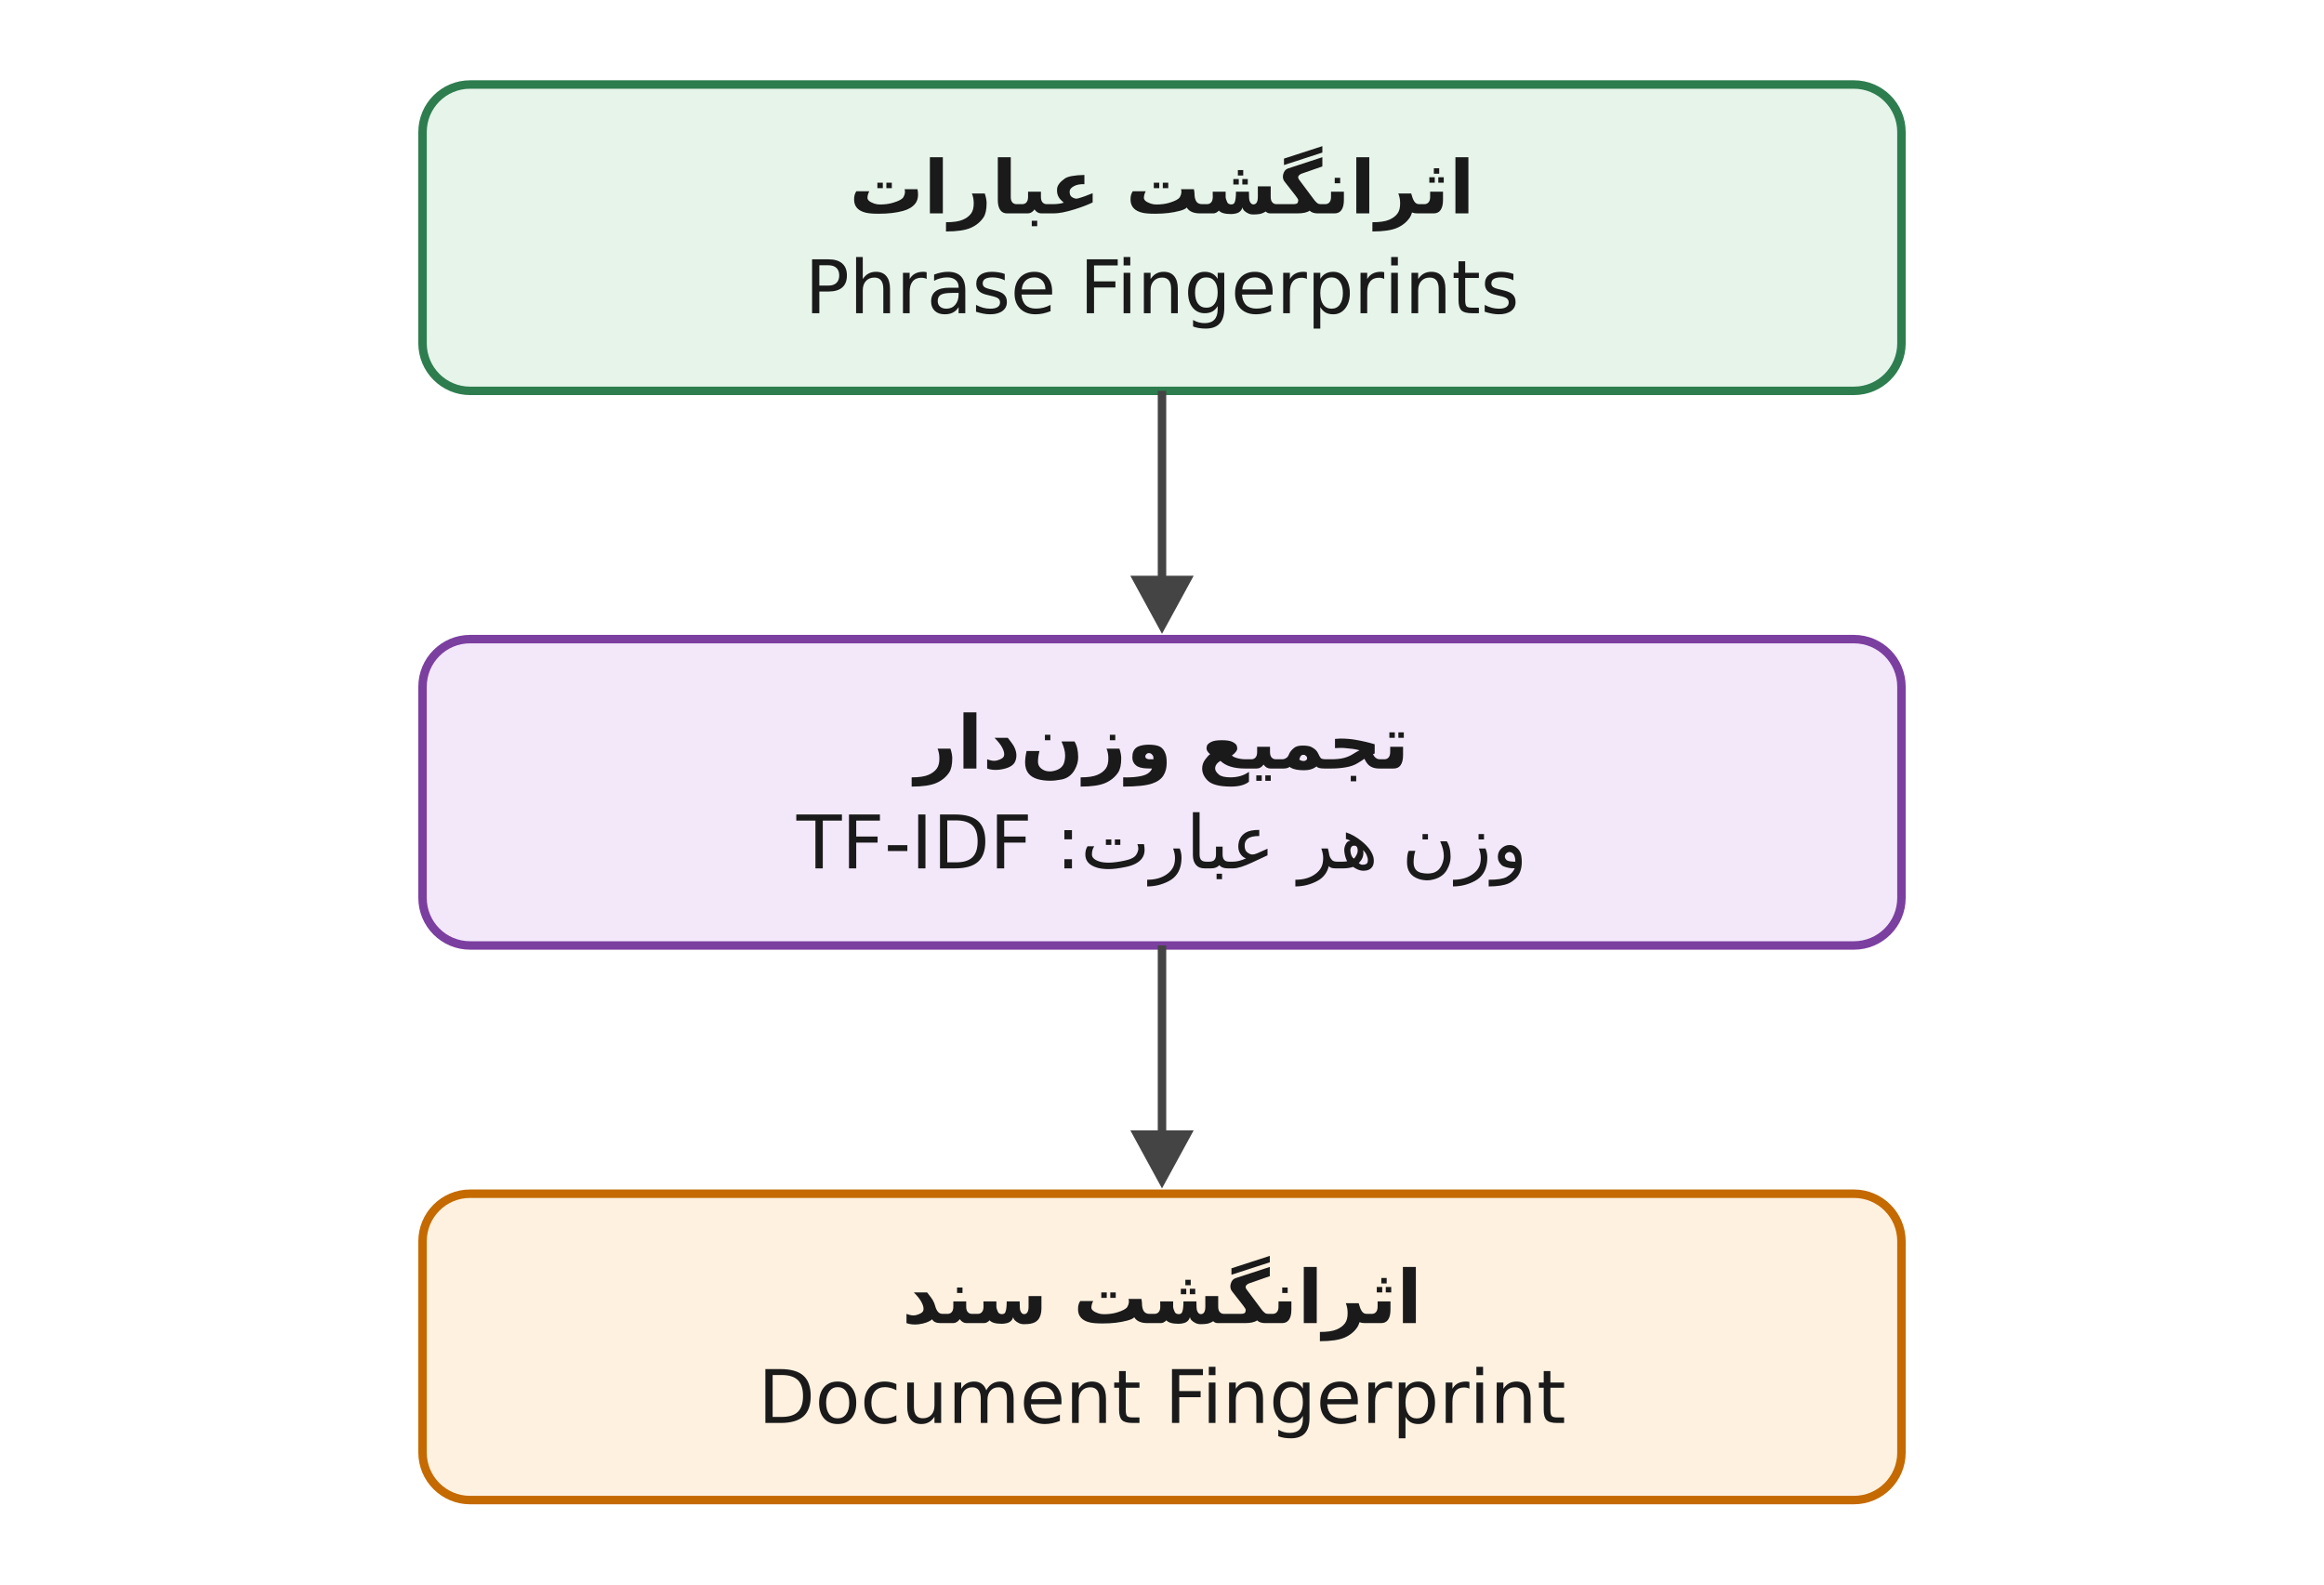
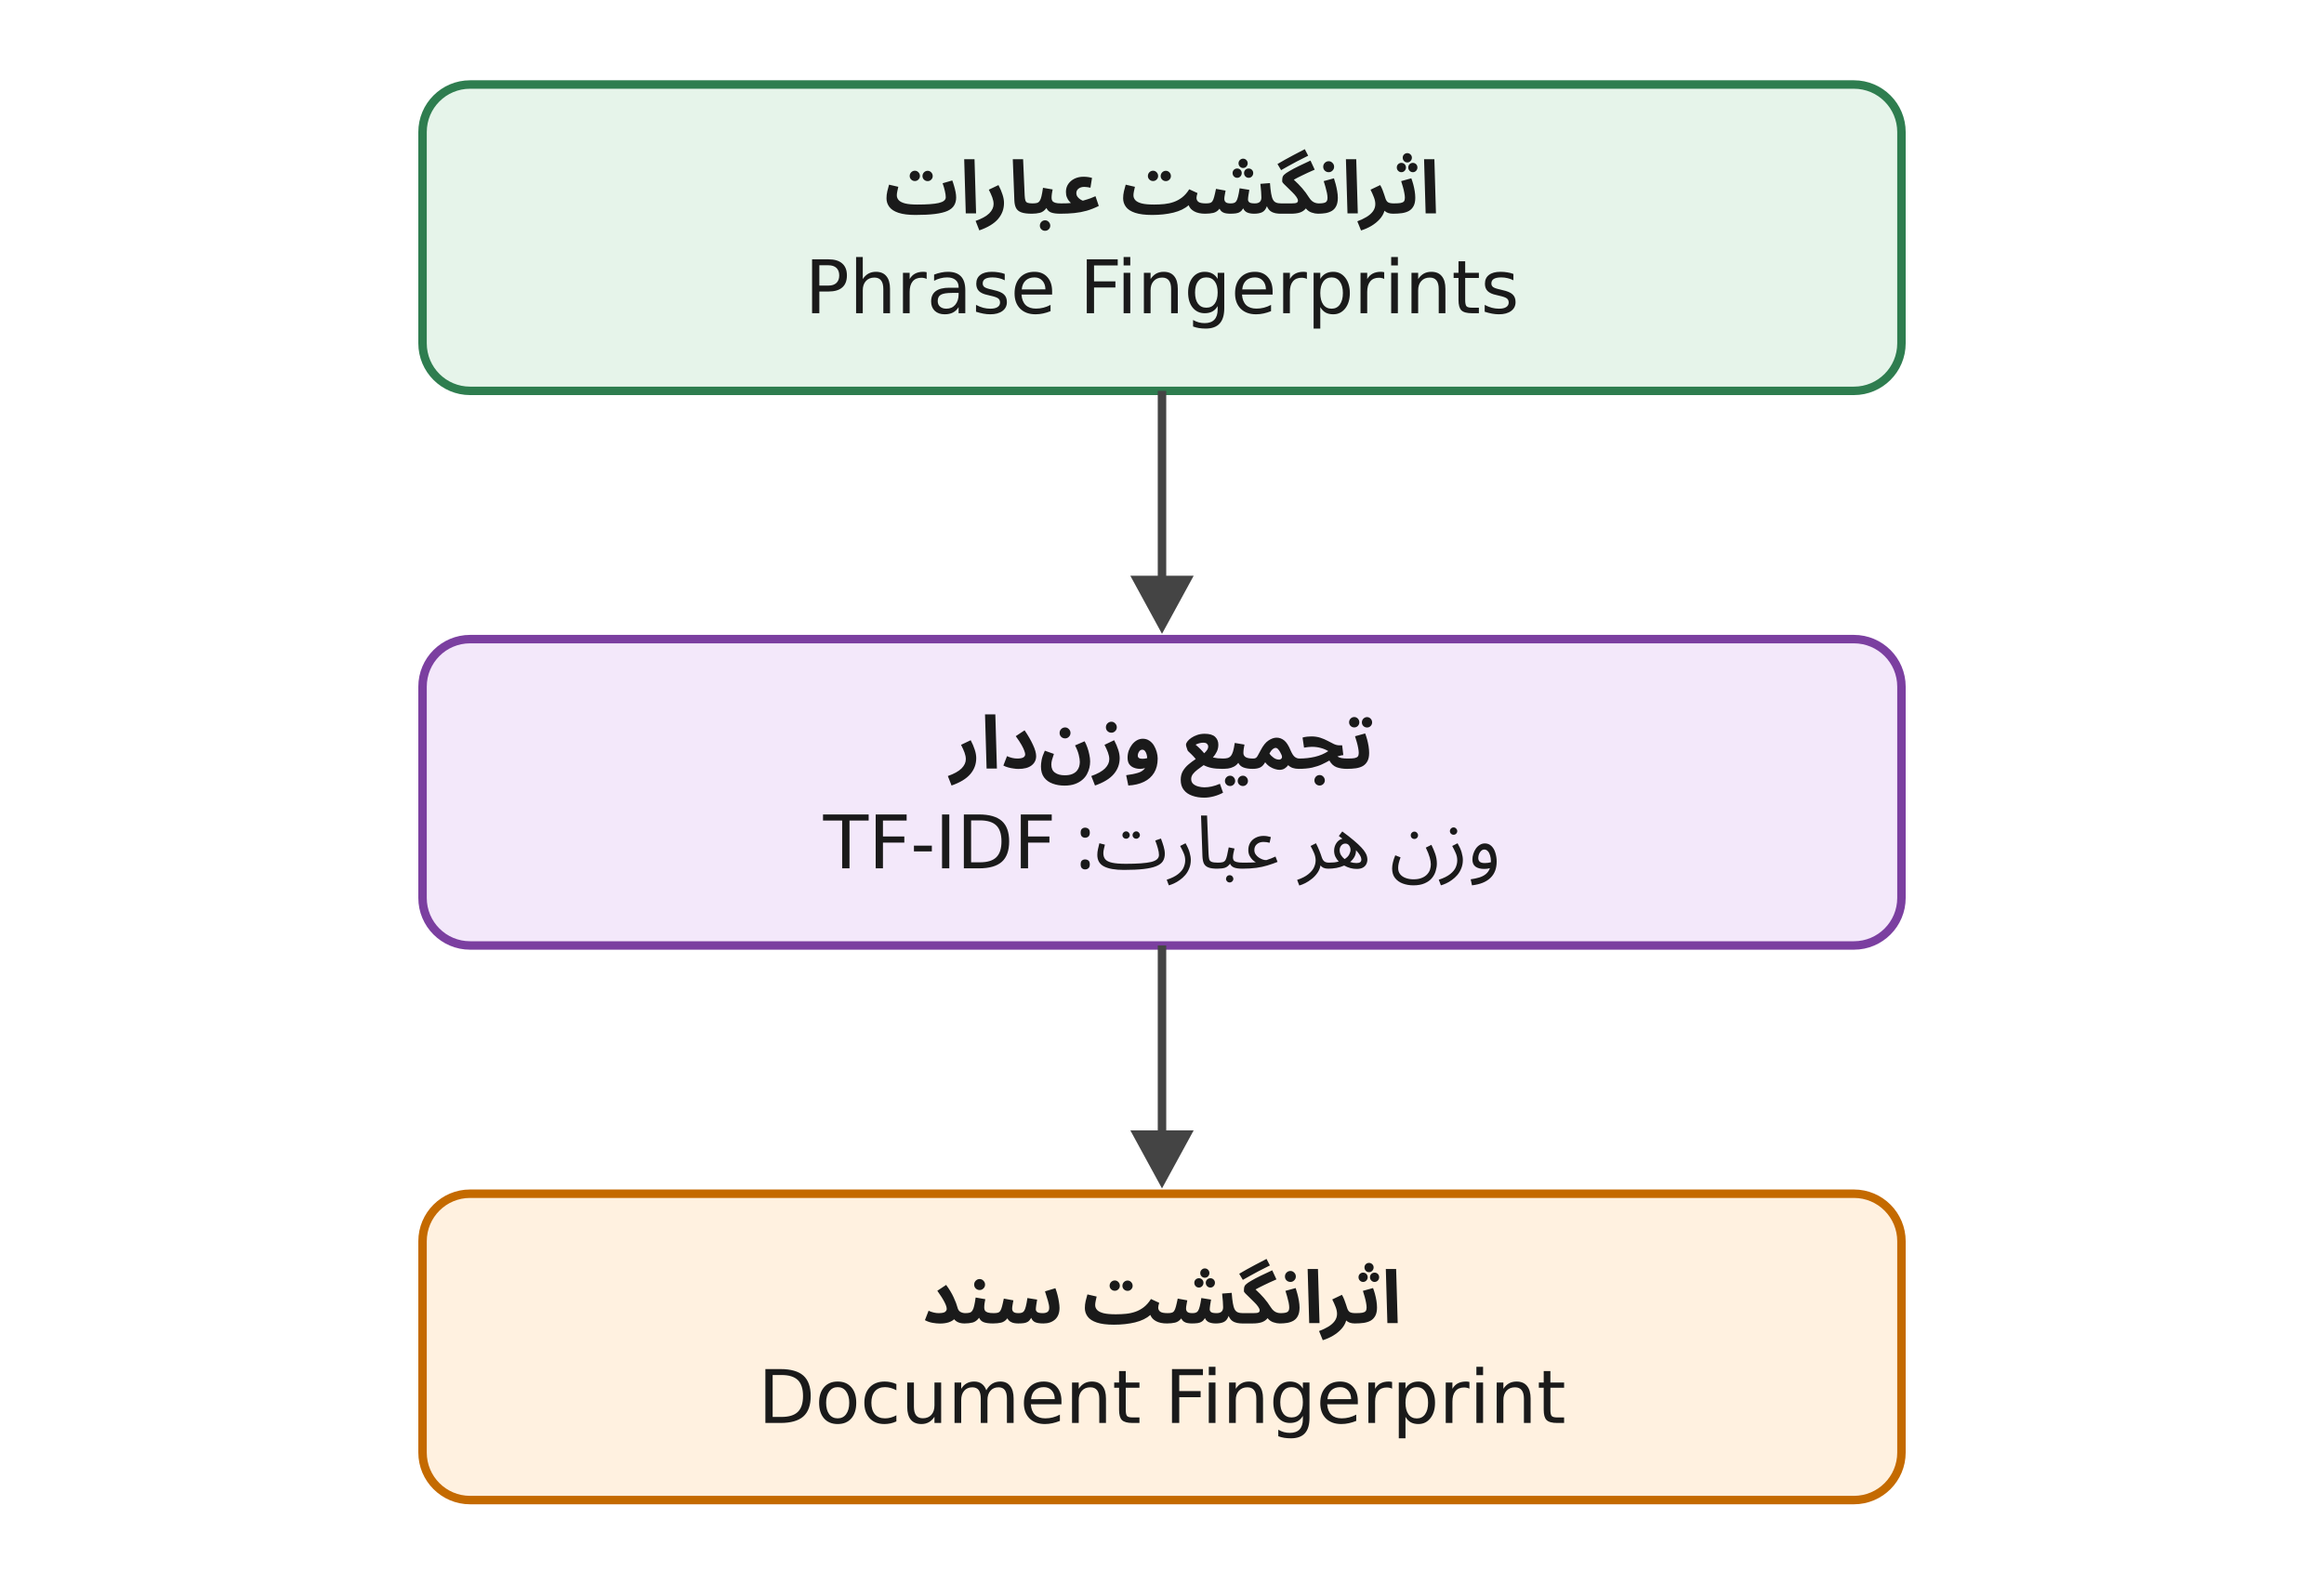
<svg xmlns="http://www.w3.org/2000/svg" width="440" height="300" viewBox="0 0 440 300">
  <rect x="80.0" y="16.0" width="280.0" height="58.0" rx="9" fill="#E6F4EA" stroke="#2E7D4F" stroke-width="1.6" />
-   <text x="220.0" y="40.4" text-anchor="middle" font-family="DejaVu Sans, Arial, sans-serif" font-size="14" font-weight="bold" fill="#1a1a1a">‫اثرانگشت عبارات‬</text>
-   <text x="220.0" y="59.3" text-anchor="middle" font-family="DejaVu Sans, Arial, sans-serif" font-size="14" font-weight="normal" fill="#1a1a1a">Phrase Fingerprints</text>
+   <text x="220.0" y="40.4" text-anchor="middle" font-family="Vazirmatn, Tahoma, 'Noto Sans Arabic', 'DejaVu Sans', Arial, sans-serif" font-size="14" font-weight="bold" fill="#1a1a1a">‫اثرانگشت عبارات‬</text>
+   <text x="220.0" y="59.3" text-anchor="middle" font-family="Vazirmatn, Tahoma, 'Noto Sans Arabic', 'DejaVu Sans', Arial, sans-serif" font-size="14" font-weight="normal" fill="#1a1a1a">Phrase Fingerprints</text>
  <rect x="80.0" y="121.0" width="280.0" height="58.0" rx="9" fill="#F3E8FA" stroke="#7B3FA0" stroke-width="1.6" />
-   <text x="220.0" y="145.5" text-anchor="middle" font-family="DejaVu Sans, Arial, sans-serif" font-size="14" font-weight="bold" fill="#1a1a1a">‫تجمیع وزن‌دار‬</text>
-   <text x="220.0" y="164.4" text-anchor="middle" font-family="DejaVu Sans, Arial, sans-serif" font-size="14" font-weight="normal" fill="#1a1a1a">‫وزن هر عبارت: TF-IDF‬</text>
+   <text x="220.0" y="145.5" text-anchor="middle" font-family="Vazirmatn, Tahoma, 'Noto Sans Arabic', 'DejaVu Sans', Arial, sans-serif" font-size="14" font-weight="bold" fill="#1a1a1a">‫تجمیع وزن‌دار‬</text>
+   <text x="220.0" y="164.4" text-anchor="middle" font-family="Vazirmatn, Tahoma, 'Noto Sans Arabic', 'DejaVu Sans', Arial, sans-serif" font-size="14" font-weight="normal" fill="#1a1a1a">‫وزن هر عبارت: TF-IDF‬</text>
  <rect x="80.0" y="226.0" width="280.0" height="58.0" rx="9" fill="#FFF1E0" stroke="#C46A00" stroke-width="1.6" />
-   <text x="220.0" y="250.5" text-anchor="middle" font-family="DejaVu Sans, Arial, sans-serif" font-size="14" font-weight="bold" fill="#1a1a1a">‫اثرانگشت سند‬</text>
-   <text x="220.0" y="269.4" text-anchor="middle" font-family="DejaVu Sans, Arial, sans-serif" font-size="14" font-weight="normal" fill="#1a1a1a">Document Fingerprint</text>
+   <text x="220.0" y="250.5" text-anchor="middle" font-family="Vazirmatn, Tahoma, 'Noto Sans Arabic', 'DejaVu Sans', Arial, sans-serif" font-size="14" font-weight="bold" fill="#1a1a1a">‫اثرانگشت سند‬</text>
+   <text x="220.0" y="269.4" text-anchor="middle" font-family="Vazirmatn, Tahoma, 'Noto Sans Arabic', 'DejaVu Sans', Arial, sans-serif" font-size="14" font-weight="normal" fill="#1a1a1a">Document Fingerprint</text>
  <line x1="220.0" y1="74.0" x2="220.0" y2="111.2" stroke="#444" stroke-width="1.6" />
  <polygon points="220.0,120.0 214.0,109.0 226.0,109.0" fill="#444" />
  <line x1="220.0" y1="179.0" x2="220.0" y2="216.2" stroke="#444" stroke-width="1.6" />
  <polygon points="220.0,225.0 214.0,214.0 226.0,214.0" fill="#444" />
</svg>
